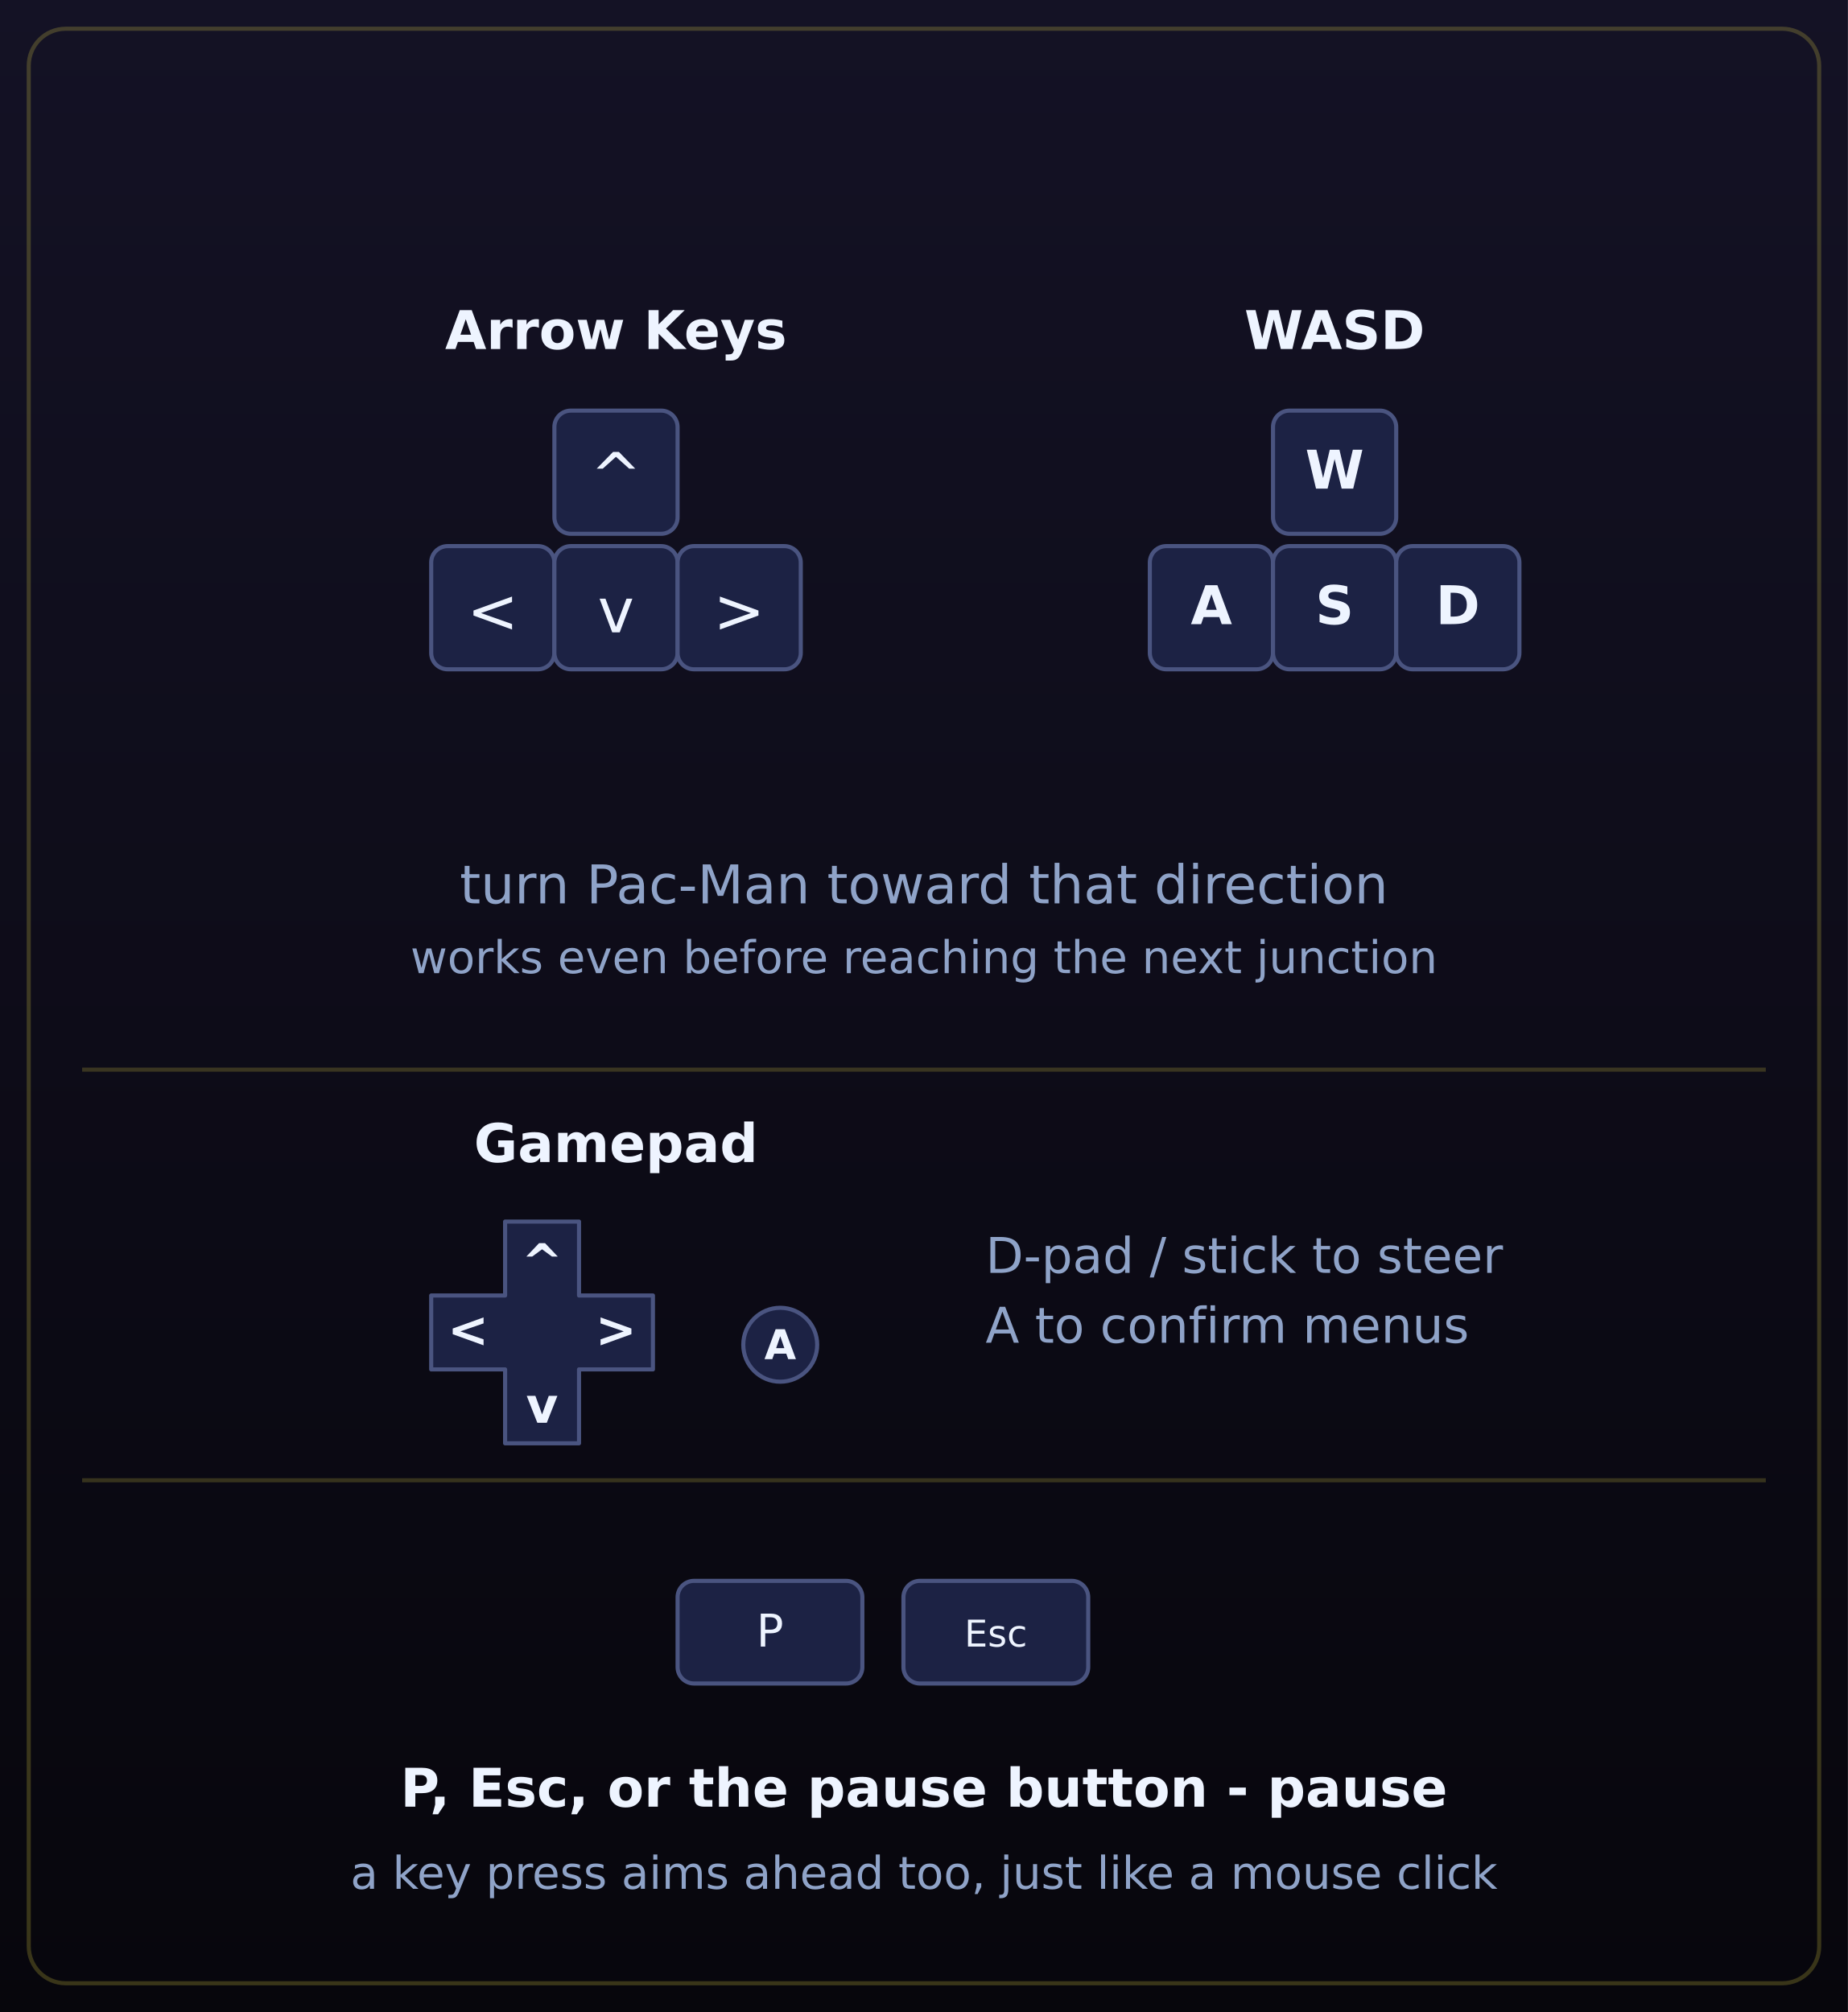
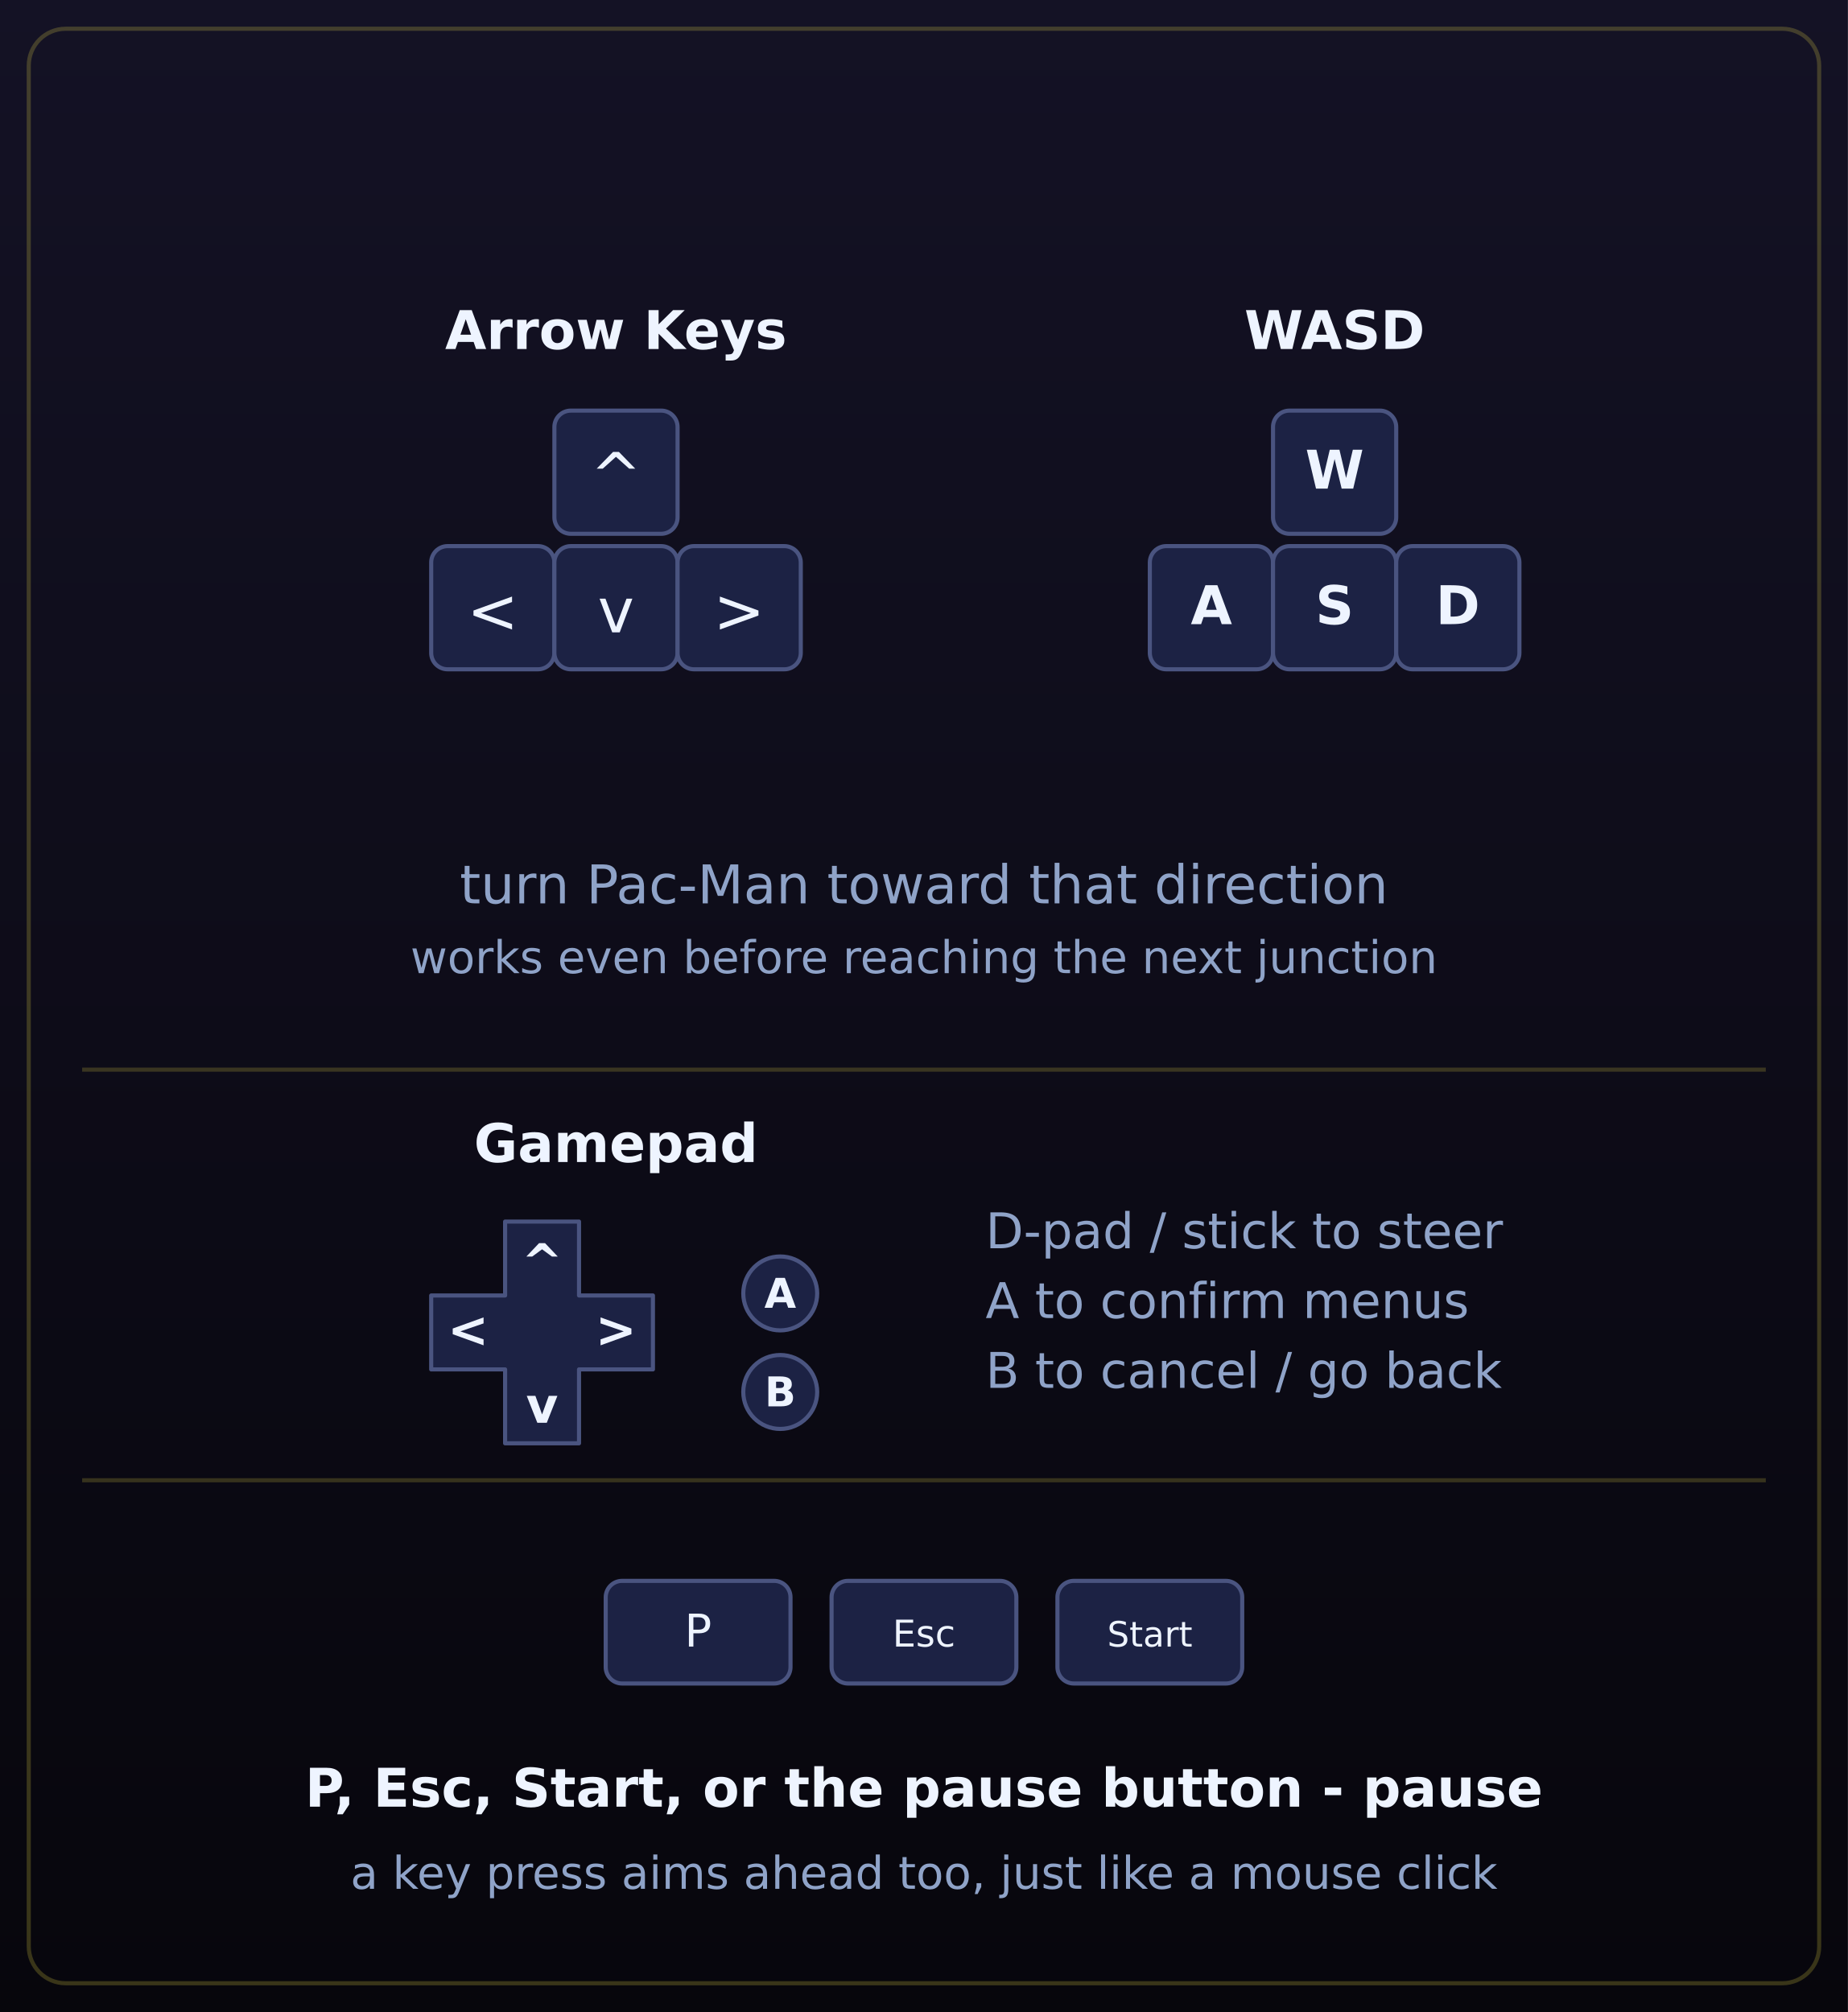
<svg xmlns="http://www.w3.org/2000/svg" width="900" height="980" viewBox="0 0 900 980" font-family="DejaVu Sans, 'Liberation Sans', sans-serif">
  <defs>
    <linearGradient id="bg" x1="0" y1="0" x2="0" y2="1">
      <stop offset="0" stop-color="#141225" />
      <stop offset="1" stop-color="#07060c" />
    </linearGradient>
  </defs>
  <rect width="900" height="980" fill="url(#bg)" />
  <rect x="14" y="14" width="872" height="952" rx="18" fill="none" stroke="#fff24d" stroke-opacity="0.20" stroke-width="2" />
  <g transform="translate(210 200)">
    <text x="90" y="-30" text-anchor="middle" font-size="26" fill="#eef4ff" font-weight="700">Arrow Keys</text>
    <g fill="#1c2244" stroke="#4a5480" stroke-width="2">
      <rect x="60" y="0" width="60" height="60" rx="8" />
      <rect x="0" y="66" width="60" height="60" rx="8" />
      <rect x="60" y="66" width="60" height="60" rx="8" />
      <rect x="120" y="66" width="60" height="60" rx="8" />
    </g>
    <g fill="#eef4ff" font-size="30" text-anchor="middle">
      <text x="90" y="42">^</text>
      <text x="30" y="108">&lt;</text>
      <text x="90" y="108">v</text>
      <text x="150" y="108">&gt;</text>
    </g>
  </g>
  <g transform="translate(560 200)">
    <text x="90" y="-30" text-anchor="middle" font-size="26" fill="#eef4ff" font-weight="700">WASD</text>
    <g fill="#1c2244" stroke="#4a5480" stroke-width="2">
      <rect x="60" y="0" width="60" height="60" rx="8" />
      <rect x="0" y="66" width="60" height="60" rx="8" />
      <rect x="60" y="66" width="60" height="60" rx="8" />
      <rect x="120" y="66" width="60" height="60" rx="8" />
    </g>
    <g fill="#eef4ff" font-size="26" font-weight="700" text-anchor="middle">
      <text x="90" y="38">W</text>
      <text x="30" y="104">A</text>
      <text x="90" y="104">S</text>
      <text x="150" y="104">D</text>
    </g>
  </g>
  <text x="450" y="440" text-anchor="middle" font-size="26" fill="#8fa3c8">turn Pac-Man toward that direction</text>
  <text x="450" y="474" text-anchor="middle" font-size="22" fill="#8fa3c8">works even before reaching the next junction</text>
  <rect x="40" y="520" width="820" height="2" fill="#fff24d" fill-opacity="0.18" />
  <g transform="translate(210 580)">
    <text x="90" y="-14" text-anchor="middle" font-size="26" fill="#eef4ff" font-weight="700">Gamepad</text>
    <g transform="translate(0 15)">
      <path d="M36 0 H72 V36 H108 V72 H72 V108 H36 V72 H0 V36 H36 Z" fill="#1c2244" stroke="#4a5480" stroke-width="2" stroke-linejoin="round" />
      <g fill="#eef4ff" font-size="24" font-weight="700" text-anchor="middle">
        <text x="54" y="28">^</text>
        <text x="54" y="98">v</text>
        <text x="18" y="61">&lt;</text>
        <text x="90" y="61">&gt;</text>
      </g>
    </g>
-     <g transform="translate(150 55)">
+     <g transform="translate(150 30)">
      <circle cx="20" cy="20" r="18" fill="#1c2244" stroke="#4a5480" stroke-width="2" />
      <text x="20" y="27" text-anchor="middle" font-size="20" fill="#eef4ff" font-weight="700">A</text>
    </g>
+     <g transform="translate(150 78)">
+       <circle cx="20" cy="20" r="18" fill="#1c2244" stroke="#4a5480" stroke-width="2" />
+       <text x="20" y="27" text-anchor="middle" font-size="20" fill="#eef4ff" font-weight="700">B</text>
+     </g>
  </g>
-   <text x="480" y="620" font-size="24" fill="#8fa3c8">D-pad / stick to steer</text>
-   <text x="480" y="654" font-size="24" fill="#8fa3c8">A to confirm menus</text>
+   <text x="480" y="608" font-size="24" fill="#8fa3c8">D-pad / stick to steer</text>
+   <text x="480" y="642" font-size="24" fill="#8fa3c8">A to confirm menus</text>
+   <text x="480" y="676" font-size="24" fill="#8fa3c8">B to cancel / go back</text>
  <rect x="40" y="720" width="820" height="2" fill="#fff24d" fill-opacity="0.18" />
  <g fill="#1c2244" stroke="#4a5480" stroke-width="2">
-     <rect x="330" y="770" width="90" height="50" rx="8" />
-     <rect x="440" y="770" width="90" height="50" rx="8" />
+     <rect x="295" y="770" width="90" height="50" rx="8" />
+     <rect x="405" y="770" width="90" height="50" rx="8" />
+     <rect x="515" y="770" width="90" height="50" rx="8" />
  </g>
-   <text x="375" y="802" text-anchor="middle" font-size="22" fill="#eef4ff">P</text>
-   <text x="485" y="802" text-anchor="middle" font-size="18" fill="#eef4ff">Esc</text>
-   <text x="450" y="880" text-anchor="middle" font-size="26" font-weight="700" fill="#eef4ff">P, Esc, or the pause button - pause</text>
+   <text x="340" y="802" text-anchor="middle" font-size="22" fill="#eef4ff">P</text>
+   <text x="450" y="802" text-anchor="middle" font-size="18" fill="#eef4ff">Esc</text>
+   <text x="560" y="802" text-anchor="middle" font-size="17" fill="#eef4ff">Start</text>
+   <text x="450" y="880" text-anchor="middle" font-size="26" font-weight="700" fill="#eef4ff">P, Esc, Start, or the pause button - pause</text>
  <text x="450" y="920" text-anchor="middle" font-size="22" fill="#8fa3c8">a key press aims ahead too, just like a mouse click</text>
</svg>
